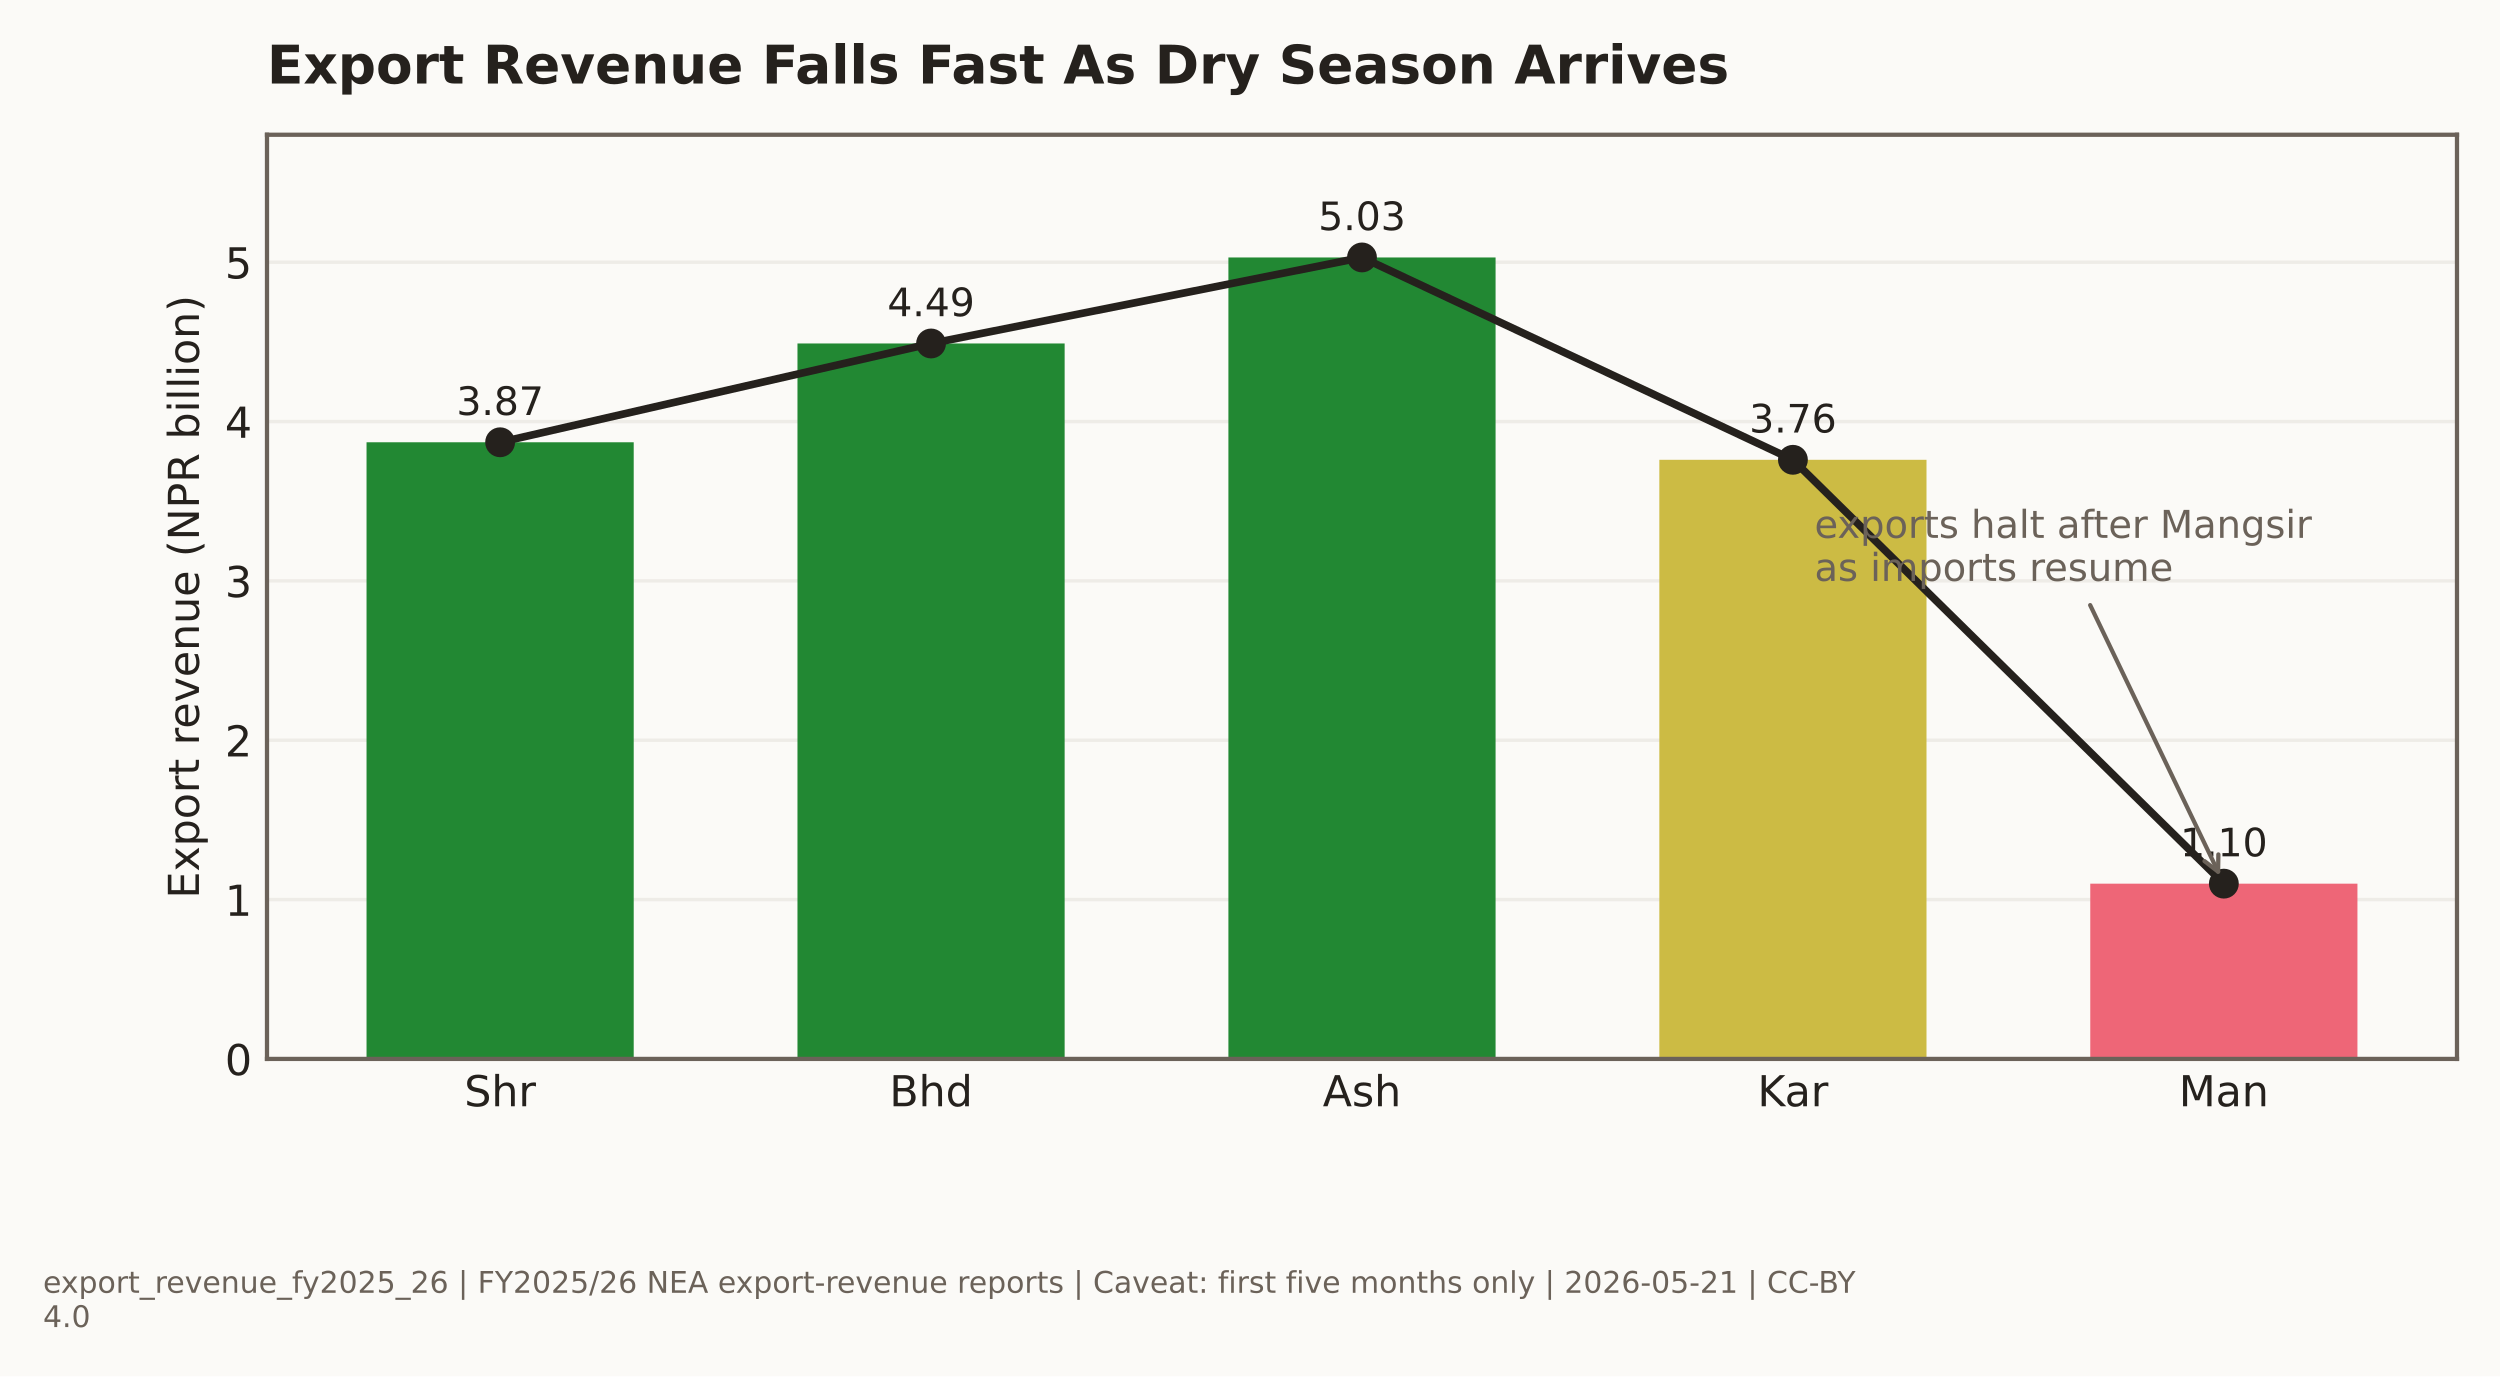
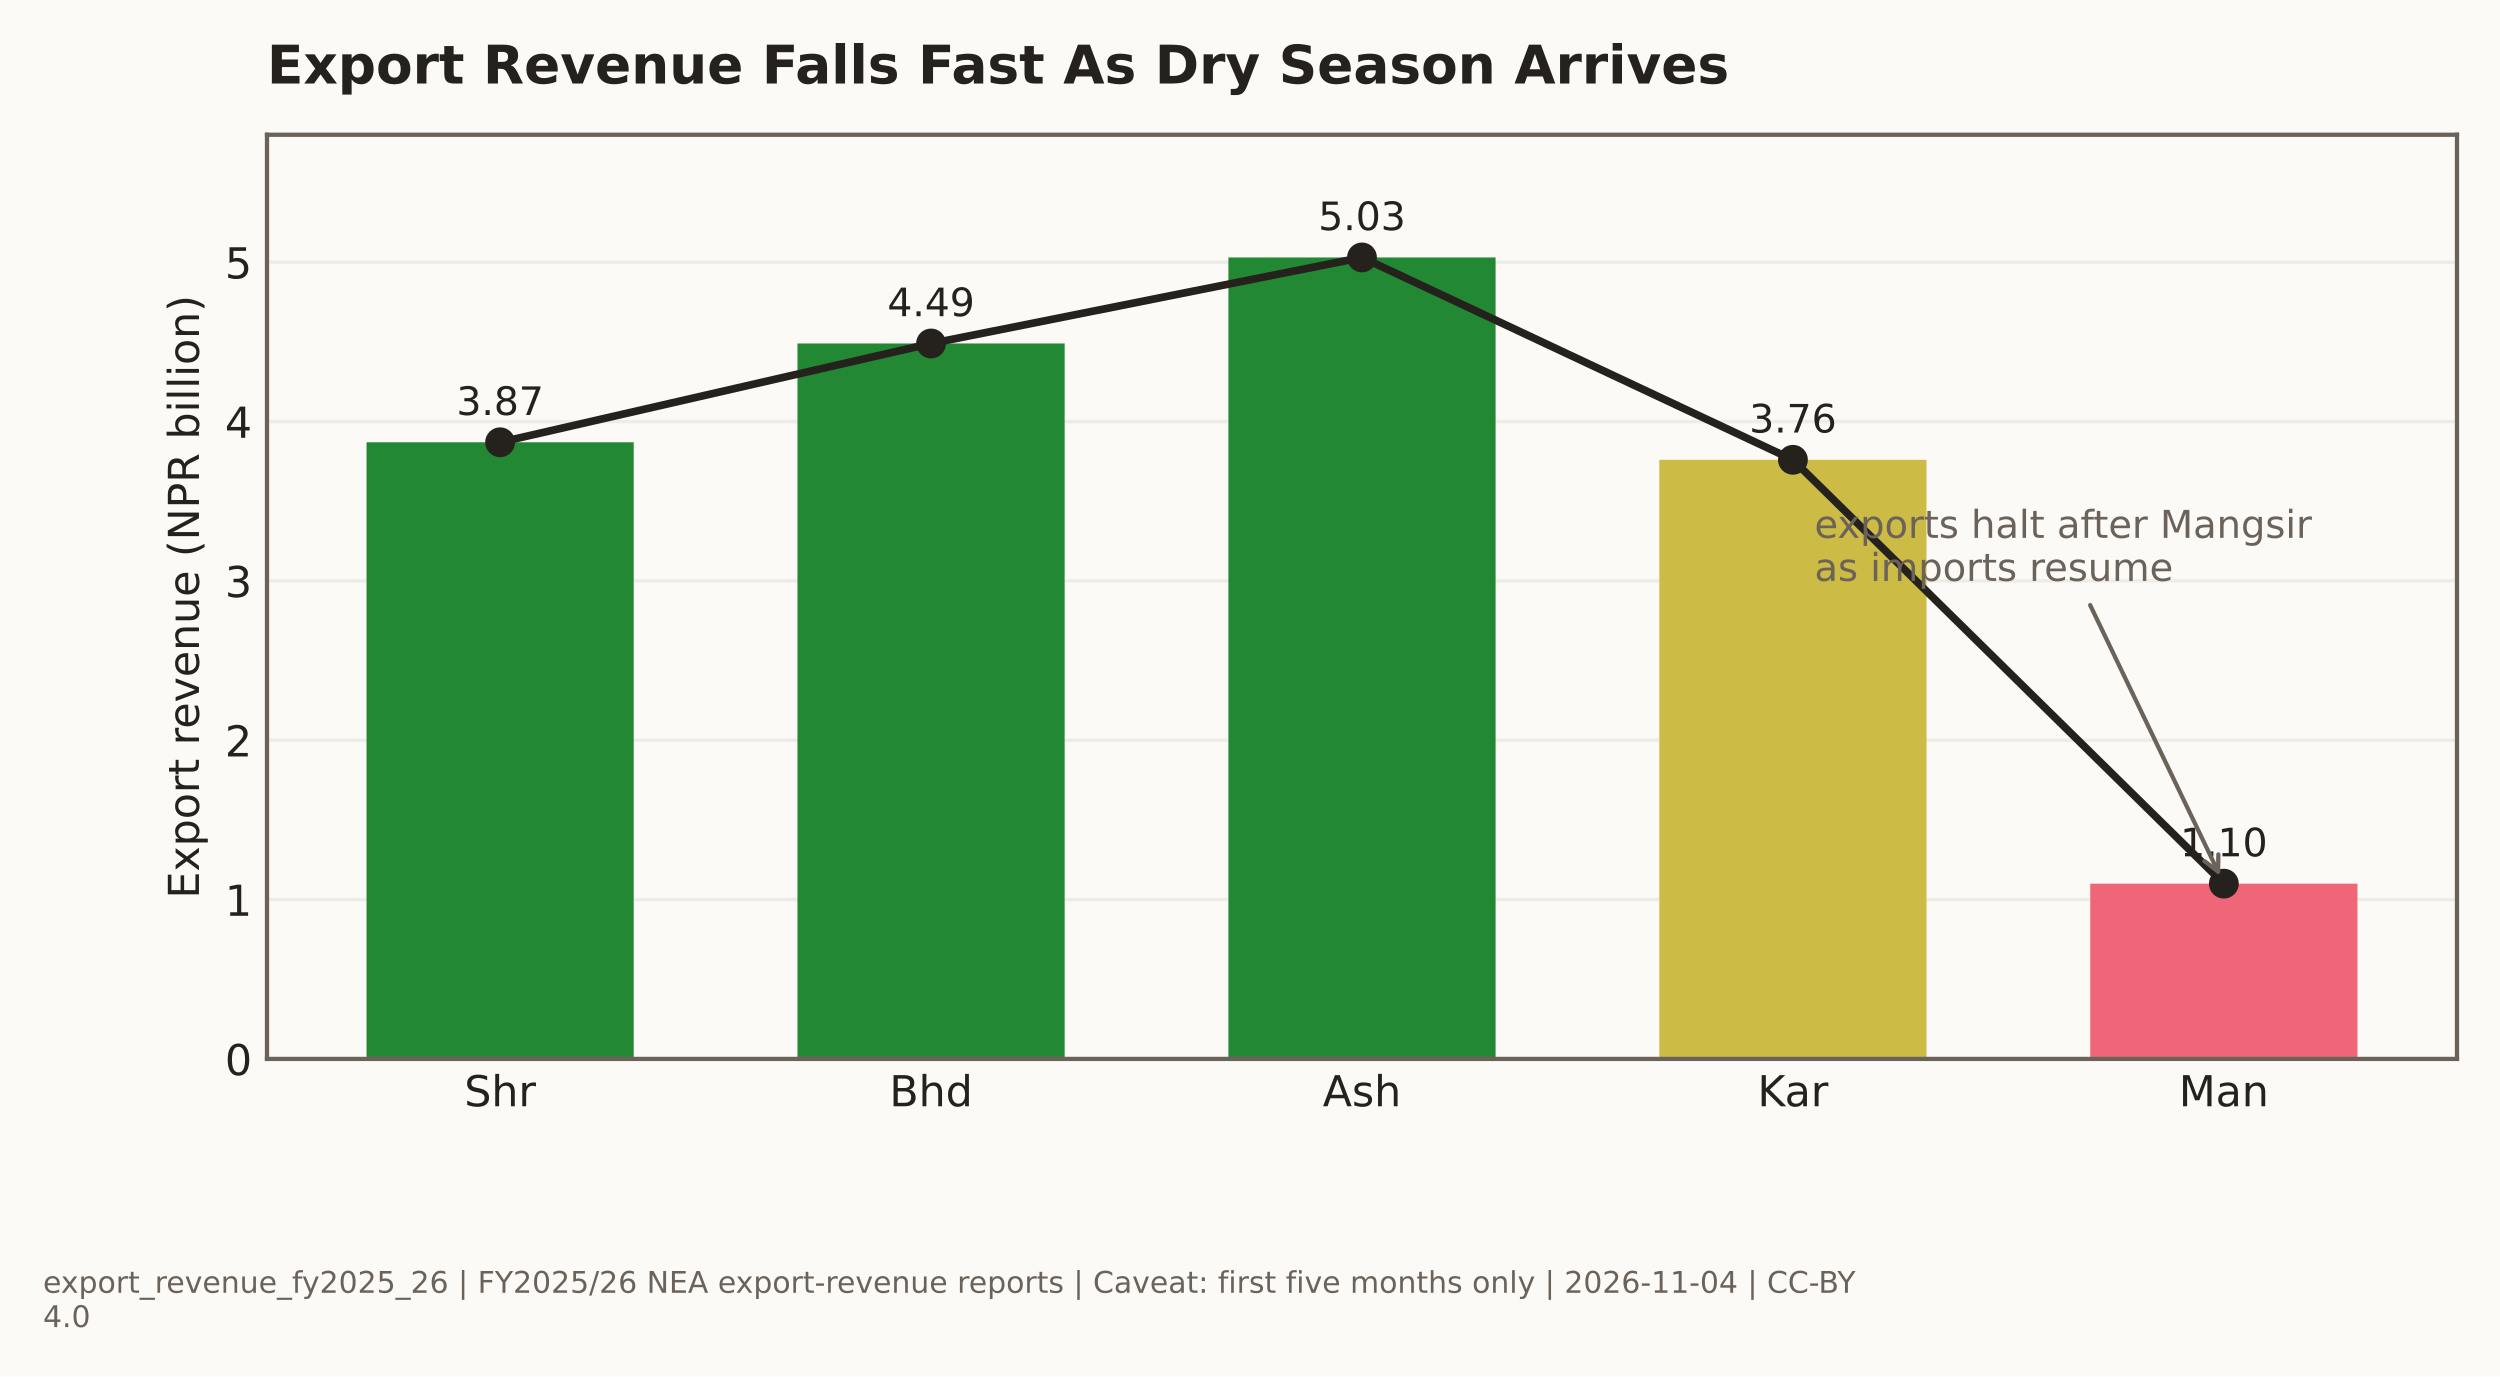
<svg xmlns="http://www.w3.org/2000/svg" xmlns:xlink="http://www.w3.org/1999/xlink" width="585.864pt" height="322.53pt" viewBox="0 0 585.864 322.53" version="1.1">
  <defs>
    <style type="text/css">*{stroke-linejoin: round; stroke-linecap: butt}</style>
  </defs>
  <g id="figure_1">
    <g id="patch_1">
      <path d="M 0 322.53 L 585.864 322.53 L 585.864 0 L 0 0 z " style="fill: #fbfaf7" />
    </g>
    <g id="axes_1">
      <g id="patch_2">
        <path d="M 62.568 248.154 L 575.784 248.154 L 575.784 31.578 L 62.568 31.578 z " style="fill: #fbfaf7" />
      </g>
      <g id="matplotlib.axis_1">
        <g id="xtick_1">
          <g id="line2d_1" />
          <g id="text_1">
            <text style="font-size: 10px; font-family: 'DejaVu Sans', 'Arial', 'Helvetica', 'Liberation Sans', sans-serif; text-anchor: middle; fill: #25211d" x="117.202" y="259.252" transform="rotate(-0 117.202 259.2525)">Shr</text>
          </g>
        </g>
        <g id="xtick_2">
          <g id="line2d_2" />
          <g id="text_2">
            <text style="font-size: 10px; font-family: 'DejaVu Sans', 'Arial', 'Helvetica', 'Liberation Sans', sans-serif; text-anchor: middle; fill: #25211d" x="218.189" y="259.252" transform="rotate(-0 218.189 259.2525)">Bhd</text>
          </g>
        </g>
        <g id="xtick_3">
          <g id="line2d_3" />
          <g id="text_3">
            <text style="font-size: 10px; font-family: 'DejaVu Sans', 'Arial', 'Helvetica', 'Liberation Sans', sans-serif; text-anchor: middle; fill: #25211d" x="319.176" y="259.252" transform="rotate(-0 319.176 259.2525)">Ash</text>
          </g>
        </g>
        <g id="xtick_4">
          <g id="line2d_4" />
          <g id="text_4">
            <text style="font-size: 10px; font-family: 'DejaVu Sans', 'Arial', 'Helvetica', 'Liberation Sans', sans-serif; text-anchor: middle; fill: #25211d" x="420.163" y="259.252" transform="rotate(-0 420.163 259.2525)">Kar</text>
          </g>
        </g>
        <g id="xtick_5">
          <g id="line2d_5" />
          <g id="text_5">
            <text style="font-size: 10px; font-family: 'DejaVu Sans', 'Arial', 'Helvetica', 'Liberation Sans', sans-serif; text-anchor: middle; fill: #25211d" x="521.15" y="259.252" transform="rotate(-0 521.15 259.2525)">Man</text>
          </g>
        </g>
      </g>
      <g id="matplotlib.axis_2">
        <g id="ytick_1">
          <g id="line2d_6">
-             <path d="M 62.568 248.154 L 575.784 248.154 " clip-path="url(#p28297bb95f)" style="fill: none; stroke: #d8d2ca; stroke-opacity: 0.35; stroke-width: 0.8; stroke-linecap: round" />
+             <path d="M 62.568 248.154 L 575.784 248.154 " clip-path="url(#p2a63c59296)" style="fill: none; stroke: #d8d2ca; stroke-opacity: 0.35; stroke-width: 0.8; stroke-linecap: round" />
          </g>
          <g id="line2d_7" />
          <g id="text_6">
            <text style="font-size: 10px; font-family: 'DejaVu Sans', 'Arial', 'Helvetica', 'Liberation Sans', sans-serif; text-anchor: end; fill: #25211d" x="59.068" y="251.953" transform="rotate(-0 59.068 251.9533)">0</text>
          </g>
        </g>
        <g id="ytick_2">
          <g id="line2d_8">
-             <path d="M 62.568 210.813 L 575.784 210.813 " clip-path="url(#p28297bb95f)" style="fill: none; stroke: #d8d2ca; stroke-opacity: 0.35; stroke-width: 0.8; stroke-linecap: round" />
+             <path d="M 62.568 210.813 L 575.784 210.813 " clip-path="url(#p2a63c59296)" style="fill: none; stroke: #d8d2ca; stroke-opacity: 0.35; stroke-width: 0.8; stroke-linecap: round" />
          </g>
          <g id="line2d_9" />
          <g id="text_7">
            <text style="font-size: 10px; font-family: 'DejaVu Sans', 'Arial', 'Helvetica', 'Liberation Sans', sans-serif; text-anchor: end; fill: #25211d" x="59.068" y="214.613" transform="rotate(-0 59.068 214.6126)">1</text>
          </g>
        </g>
        <g id="ytick_3">
          <g id="line2d_10">
-             <path d="M 62.568 173.473 L 575.784 173.473 " clip-path="url(#p28297bb95f)" style="fill: none; stroke: #d8d2ca; stroke-opacity: 0.35; stroke-width: 0.8; stroke-linecap: round" />
+             <path d="M 62.568 173.473 L 575.784 173.473 " clip-path="url(#p2a63c59296)" style="fill: none; stroke: #d8d2ca; stroke-opacity: 0.35; stroke-width: 0.8; stroke-linecap: round" />
          </g>
          <g id="line2d_11" />
          <g id="text_8">
            <text style="font-size: 10px; font-family: 'DejaVu Sans', 'Arial', 'Helvetica', 'Liberation Sans', sans-serif; text-anchor: end; fill: #25211d" x="59.068" y="177.272" transform="rotate(-0 59.068 177.2719)">2</text>
          </g>
        </g>
        <g id="ytick_4">
          <g id="line2d_12">
-             <path d="M 62.568 136.132 L 575.784 136.132 " clip-path="url(#p28297bb95f)" style="fill: none; stroke: #d8d2ca; stroke-opacity: 0.35; stroke-width: 0.8; stroke-linecap: round" />
+             <path d="M 62.568 136.132 L 575.784 136.132 " clip-path="url(#p2a63c59296)" style="fill: none; stroke: #d8d2ca; stroke-opacity: 0.35; stroke-width: 0.8; stroke-linecap: round" />
          </g>
          <g id="line2d_13" />
          <g id="text_9">
            <text style="font-size: 10px; font-family: 'DejaVu Sans', 'Arial', 'Helvetica', 'Liberation Sans', sans-serif; text-anchor: end; fill: #25211d" x="59.068" y="139.931" transform="rotate(-0 59.068 139.9312)">3</text>
          </g>
        </g>
        <g id="ytick_5">
          <g id="line2d_14">
-             <path d="M 62.568 98.791 L 575.784 98.791 " clip-path="url(#p28297bb95f)" style="fill: none; stroke: #d8d2ca; stroke-opacity: 0.35; stroke-width: 0.8; stroke-linecap: round" />
+             <path d="M 62.568 98.791 L 575.784 98.791 " clip-path="url(#p2a63c59296)" style="fill: none; stroke: #d8d2ca; stroke-opacity: 0.35; stroke-width: 0.8; stroke-linecap: round" />
          </g>
          <g id="line2d_15" />
          <g id="text_10">
            <text style="font-size: 10px; font-family: 'DejaVu Sans', 'Arial', 'Helvetica', 'Liberation Sans', sans-serif; text-anchor: end; fill: #25211d" x="59.068" y="102.591" transform="rotate(-0 59.068 102.5905)">4</text>
          </g>
        </g>
        <g id="ytick_6">
          <g id="line2d_16">
-             <path d="M 62.568 61.451 L 575.784 61.451 " clip-path="url(#p28297bb95f)" style="fill: none; stroke: #d8d2ca; stroke-opacity: 0.35; stroke-width: 0.8; stroke-linecap: round" />
+             <path d="M 62.568 61.451 L 575.784 61.451 " clip-path="url(#p2a63c59296)" style="fill: none; stroke: #d8d2ca; stroke-opacity: 0.35; stroke-width: 0.8; stroke-linecap: round" />
          </g>
          <g id="line2d_17" />
          <g id="text_11">
            <text style="font-size: 10px; font-family: 'DejaVu Sans', 'Arial', 'Helvetica', 'Liberation Sans', sans-serif; text-anchor: end; fill: #25211d" x="59.068" y="65.25" transform="rotate(-0 59.068 65.24982)">5</text>
          </g>
        </g>
        <g id="text_12">
          <text style="font-size: 10px; font-family: 'DejaVu Sans', 'Arial', 'Helvetica', 'Liberation Sans', sans-serif; text-anchor: middle; fill: #25211d" x="46.626" y="139.866" transform="rotate(-90 46.62581 139.866)">Export revenue (NPR billion)</text>
        </g>
      </g>
      <g id="patch_3">
-         <path d="M 85.896 248.154 L 148.508 248.154 L 148.508 103.646 L 85.896 103.646 z " clip-path="url(#p28297bb95f)" style="fill: #228833" />
+         <path d="M 85.896 248.154 L 148.508 248.154 L 148.508 103.646 L 85.896 103.646 z " clip-path="url(#p2a63c59296)" style="fill: #228833" />
      </g>
      <g id="patch_4">
-         <path d="M 186.883 248.154 L 249.495 248.154 L 249.495 80.494 L 186.883 80.494 z " clip-path="url(#p28297bb95f)" style="fill: #228833" />
+         <path d="M 186.883 248.154 L 249.495 248.154 L 249.495 80.494 L 186.883 80.494 z " clip-path="url(#p2a63c59296)" style="fill: #228833" />
      </g>
      <g id="patch_5">
-         <path d="M 287.87 248.154 L 350.482 248.154 L 350.482 60.33 L 287.87 60.33 z " clip-path="url(#p28297bb95f)" style="fill: #228833" />
+         <path d="M 287.87 248.154 L 350.482 248.154 L 350.482 60.33 L 287.87 60.33 z " clip-path="url(#p2a63c59296)" style="fill: #228833" />
      </g>
      <g id="patch_6">
-         <path d="M 388.857 248.154 L 451.469 248.154 L 451.469 107.753 L 388.857 107.753 z " clip-path="url(#p28297bb95f)" style="fill: #ccbb44" />
+         <path d="M 388.857 248.154 L 451.469 248.154 L 451.469 107.753 L 388.857 107.753 z " clip-path="url(#p2a63c59296)" style="fill: #ccbb44" />
      </g>
      <g id="patch_7">
-         <path d="M 489.844 248.154 L 552.456 248.154 L 552.456 207.079 L 489.844 207.079 z " clip-path="url(#p28297bb95f)" style="fill: #ee6677" />
+         <path d="M 489.844 248.154 L 552.456 248.154 L 552.456 207.079 L 489.844 207.079 z " clip-path="url(#p2a63c59296)" style="fill: #ee6677" />
      </g>
      <g id="line2d_18">
-         <path d="M 117.202 103.646 L 218.189 80.494 L 319.176 60.33 L 420.163 107.753 L 521.15 207.079 " clip-path="url(#p28297bb95f)" style="fill: none; stroke: #25211d; stroke-width: 1.8; stroke-linecap: round" />
+         <path d="M 117.202 103.646 L 218.189 80.494 L 319.176 60.33 L 420.163 107.753 L 521.15 207.079 " clip-path="url(#p2a63c59296)" style="fill: none; stroke: #25211d; stroke-width: 1.8; stroke-linecap: round" />
        <defs>
-           <path id="m59956d21f1" d="M 0 3 C 0.796 3 1.559 2.684 2.121 2.121 C 2.684 1.559 3 0.796 3 0 C 3 -0.796 2.684 -1.559 2.121 -2.121 C 1.559 -2.684 0.796 -3 0 -3 C -0.796 -3 -1.559 -2.684 -2.121 -2.121 C -2.684 -1.559 -3 -0.796 -3 0 C -3 0.796 -2.684 1.559 -2.121 2.121 C -1.559 2.684 -0.796 3 0 3 z " style="stroke: #25211d" />
+           <path id="me55e677216" d="M 0 3 C 0.796 3 1.559 2.684 2.121 2.121 C 2.684 1.559 3 0.796 3 0 C 3 -0.796 2.684 -1.559 2.121 -2.121 C 1.559 -2.684 0.796 -3 0 -3 C -0.796 -3 -1.559 -2.684 -2.121 -2.121 C -2.684 -1.559 -3 -0.796 -3 0 C -3 0.796 -2.684 1.559 -2.121 2.121 C -1.559 2.684 -0.796 3 0 3 z " style="stroke: #25211d" />
        </defs>
-         <g clip-path="url(#p28297bb95f)">
-           <use xlink:href="#m59956d21f1" x="117.202" y="103.646" style="fill: #25211d; stroke: #25211d" />
-           <use xlink:href="#m59956d21f1" x="218.189" y="80.494" style="fill: #25211d; stroke: #25211d" />
-           <use xlink:href="#m59956d21f1" x="319.176" y="60.33" style="fill: #25211d; stroke: #25211d" />
-           <use xlink:href="#m59956d21f1" x="420.163" y="107.753" style="fill: #25211d; stroke: #25211d" />
-           <use xlink:href="#m59956d21f1" x="521.15" y="207.079" style="fill: #25211d; stroke: #25211d" />
+         <g clip-path="url(#p2a63c59296)">
+           <use xlink:href="#me55e677216" x="117.202" y="103.646" style="fill: #25211d; stroke: #25211d" />
+           <use xlink:href="#me55e677216" x="218.189" y="80.494" style="fill: #25211d; stroke: #25211d" />
+           <use xlink:href="#me55e677216" x="319.176" y="60.33" style="fill: #25211d; stroke: #25211d" />
+           <use xlink:href="#me55e677216" x="420.163" y="107.753" style="fill: #25211d; stroke: #25211d" />
+           <use xlink:href="#me55e677216" x="521.15" y="207.079" style="fill: #25211d; stroke: #25211d" />
        </g>
      </g>
      <g id="patch_8">
        <path d="M 62.568 248.154 L 62.568 31.578 " style="fill: none; stroke: #6b6259; stroke-linejoin: miter; stroke-linecap: square" />
      </g>
      <g id="patch_9">
        <path d="M 575.784 248.154 L 575.784 31.578 " style="fill: none; stroke: #6b6259; stroke-linejoin: miter; stroke-linecap: square" />
      </g>
      <g id="patch_10">
        <path d="M 62.568 248.154 L 575.784 248.154 " style="fill: none; stroke: #6b6259; stroke-linejoin: miter; stroke-linecap: square" />
      </g>
      <g id="patch_11">
        <path d="M 62.568 31.578 L 575.784 31.578 " style="fill: none; stroke: #6b6259; stroke-linejoin: miter; stroke-linecap: square" />
      </g>
      <g id="text_13">
        <text style="font-size: 9.2px; font-family: 'DejaVu Sans', 'Arial', 'Helvetica', 'Liberation Sans', sans-serif; text-anchor: middle; fill: #25211d" x="117.202" y="97.251" transform="rotate(-0 117.202 97.25138)">3.87</text>
      </g>
      <g id="text_14">
        <text style="font-size: 9.2px; font-family: 'DejaVu Sans', 'Arial', 'Helvetica', 'Liberation Sans', sans-serif; text-anchor: middle; fill: #25211d" x="218.189" y="74.1" transform="rotate(-0 218.189 74.10016)">4.49</text>
      </g>
      <g id="text_15">
        <text style="font-size: 9.2px; font-family: 'DejaVu Sans', 'Arial', 'Helvetica', 'Liberation Sans', sans-serif; text-anchor: middle; fill: #25211d" x="319.176" y="53.936" transform="rotate(-0 319.176 53.93618)">5.03</text>
      </g>
      <g id="text_16">
        <text style="font-size: 9.2px; font-family: 'DejaVu Sans', 'Arial', 'Helvetica', 'Liberation Sans', sans-serif; text-anchor: middle; fill: #25211d" x="420.163" y="101.359" transform="rotate(-0 420.163 101.3589)">3.76</text>
      </g>
      <g id="text_17">
        <text style="font-size: 9.2px; font-family: 'DejaVu Sans', 'Arial', 'Helvetica', 'Liberation Sans', sans-serif; text-anchor: middle; fill: #25211d" x="521.15" y="200.685" transform="rotate(-0 521.15 200.6851)">1.10</text>
      </g>
      <g id="patch_12">
        <path d="M 489.824 141.811 Q 505.054 173.543 519.8 204.267 " style="fill: none; stroke: #6b6259; stroke-linecap: round" />
        <path d="M 519.865 200.242 L 519.8 204.267 L 516.62 201.8 " style="fill: none; stroke: #6b6259; stroke-linecap: round" />
      </g>
      <g id="text_18">
        <text style="font-size: 9px; font-family: 'DejaVu Sans', 'Arial', 'Helvetica', 'Liberation Sans', sans-serif; fill: #6b6259" transform="translate(425.2124 126.0539)">exports halt after Mangsir</text>
        <text style="font-size: 9px; font-family: 'DejaVu Sans', 'Arial', 'Helvetica', 'Liberation Sans', sans-serif; fill: #6b6259" transform="translate(425.2124 136.132)">as imports resume</text>
      </g>
      <g id="text_19">
        <text style="font-weight: 700; font-size: 12.5px; font-family: 'DejaVu Sans', 'Arial', 'Helvetica', 'Liberation Sans', sans-serif; text-anchor: start; fill: #25211d" x="62.568" y="19.578" transform="rotate(-0 62.568 19.57805)">Export Revenue Falls Fast As Dry Season Arrives</text>
      </g>
    </g>
    <g id="text_20">
-       <text style="font-size: 7px; font-family: 'DejaVu Sans', 'Arial', 'Helvetica', 'Liberation Sans', sans-serif; fill: #6b6259" transform="translate(10.08 302.9611)">export_revenue_fy2025_26 | FY2025/26 NEA export-revenue reports | Caveat: first five months only | 2026-05-21 | CC-BY</text>
+       <text style="font-size: 7px; font-family: 'DejaVu Sans', 'Arial', 'Helvetica', 'Liberation Sans', sans-serif; fill: #6b6259" transform="translate(10.08 302.9611)">export_revenue_fy2025_26 | FY2025/26 NEA export-revenue reports | Caveat: first five months only | 2026-11-04 | CC-BY</text>
      <text style="font-size: 7px; font-family: 'DejaVu Sans', 'Arial', 'Helvetica', 'Liberation Sans', sans-serif; fill: #6b6259" transform="translate(10.08 310.9943)">4.0</text>
    </g>
  </g>
  <defs>
-     <clipPath id="p28297bb95f">
+     <clipPath id="p2a63c59296">
      <rect x="62.568" y="31.578" width="513.216" height="216.576" />
    </clipPath>
  </defs>
</svg>
